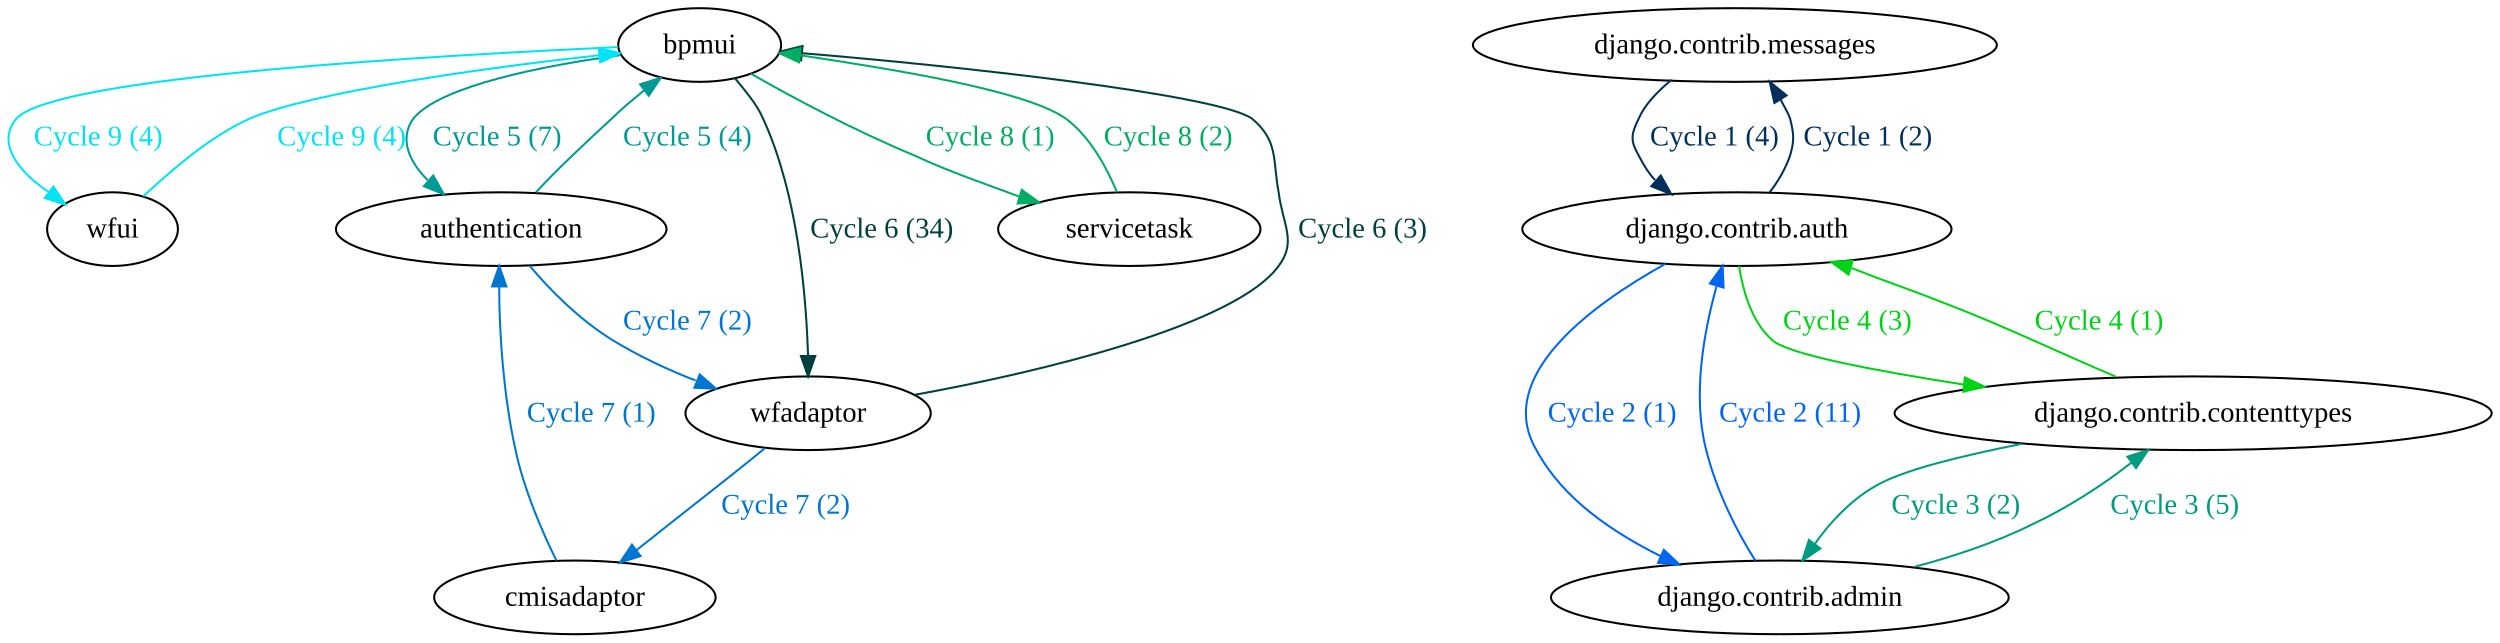
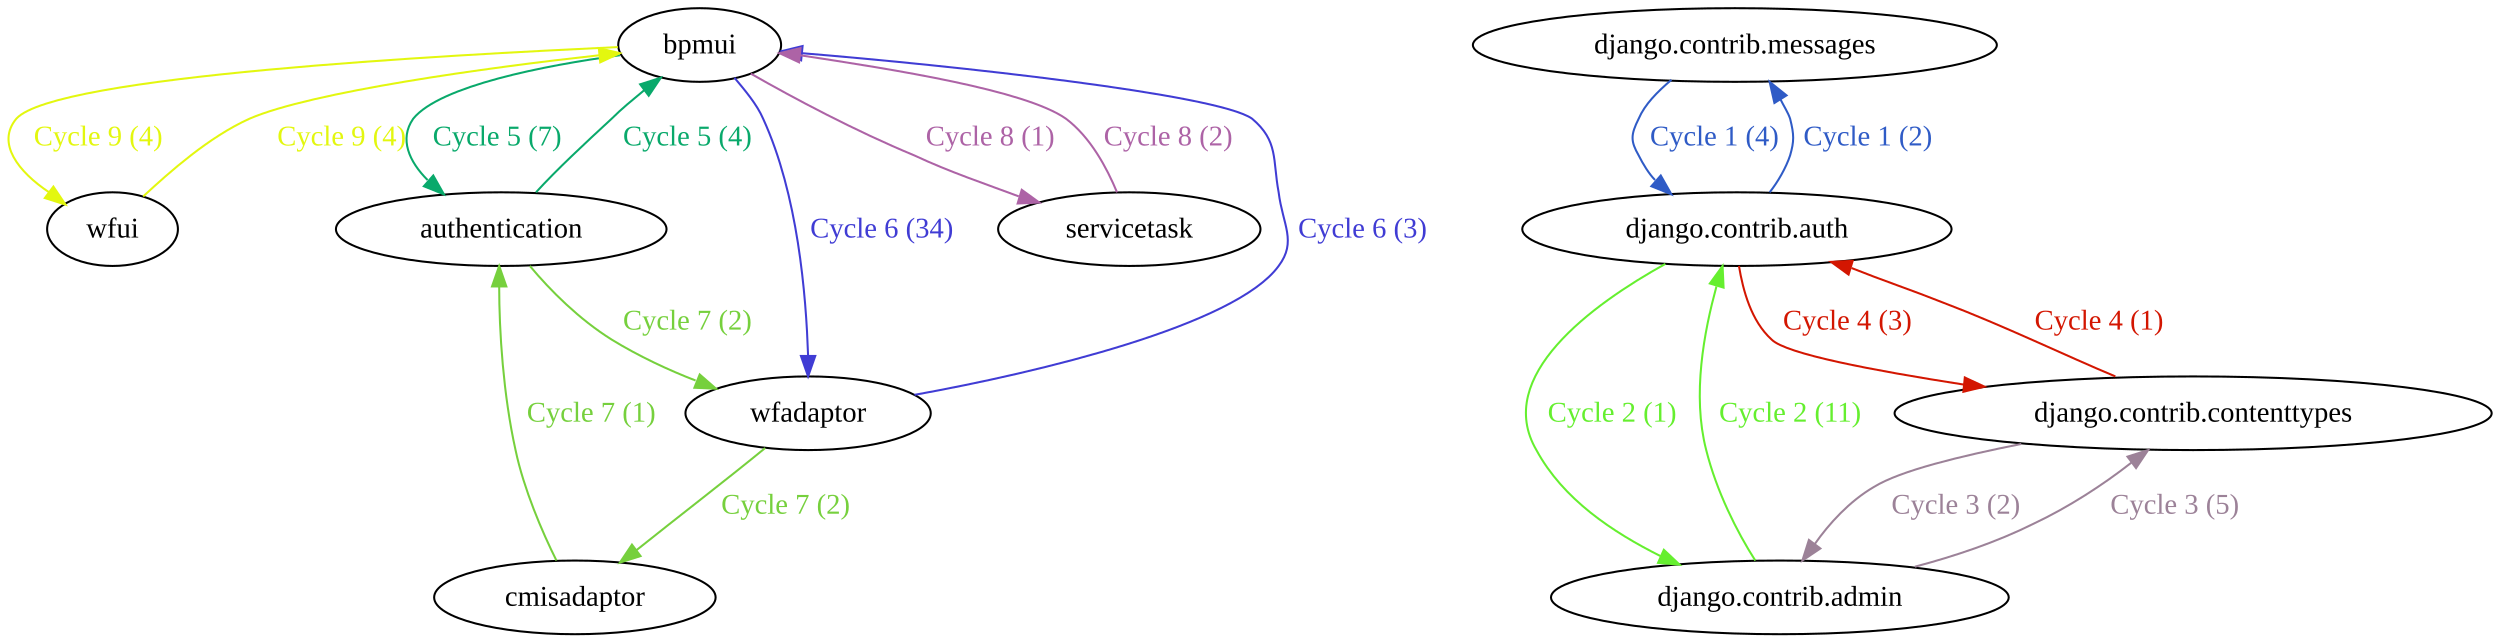
<svg xmlns="http://www.w3.org/2000/svg" width="1222pt" height="314pt" viewBox="0.00 0.00 1222.00 314.00">
  <g id="graph0" class="graph" transform="scale(1 1) rotate(0) translate(4 310)">
    <polygon style="fill:white;stroke:white;" points="-4,4 -4,-310 1218,-310 1218,4 -4,4" />
    <g id="node1" class="node">
      <ellipse style="fill:none;stroke:black;" cx="338" cy="-288" rx="39.806" ry="18" />
      <text text-anchor="middle" x="338" y="-283.9" style="font-family:Times New Roman;font-size:14.00;">bpmui</text>
    </g>
    <g id="node2" class="node">
      <ellipse style="fill:none;stroke:black;" cx="51" cy="-198" rx="31.965" ry="18" />
      <text text-anchor="middle" x="51" y="-193.9" style="font-family:Times New Roman;font-size:14.00;">wfui</text>
    </g>
    <g id="edge8" class="edge">
-       <path style="fill:none;stroke:#00e3f7;" d="M298,-287C214,-283 23,-273 4,-252 -6,-240 5,-226 20,-216" />
-       <polygon style="fill:#00e3f7;stroke:#00e3f7;" points="22.1,-218.8 28,-210 17.9,-213.2 22.1,-218.8" />
-       <text text-anchor="middle" x="44" y="-238.9" style="font-family:Times New Roman;font-size:14.00;fill:#00e3f7;">Cycle 9 (4)</text>
+       <path style="fill:none;stroke:#e3f70f;" d="M298,-287C214,-283 23,-273 4,-252 -6,-240 5,-226 20,-216" />
+       <polygon style="fill:#e3f70f;stroke:#e3f70f;" points="22.1,-218.8 28,-210 17.9,-213.2 22.1,-218.8" />
+       <text text-anchor="middle" x="44" y="-238.9" style="font-family:Times New Roman;font-size:14.00;fill:#e3f70f;">Cycle 9 (4)</text>
    </g>
    <g id="node3" class="node">
      <ellipse style="fill:none;stroke:black;" cx="241" cy="-198" rx="80.802" ry="18" />
      <text text-anchor="middle" x="241" y="-193.9" style="font-family:Times New Roman;font-size:14.00;">authentication</text>
    </g>
    <g id="edge2" class="edge">
-       <path style="fill:none;stroke:#009a96;" d="M299,-283C262,-278 211,-268 198,-252 191,-242 196,-231 205,-222" />
-       <polygon style="fill:#009a96;stroke:#009a96;" points="207.779,-224.219 213,-215 203.169,-218.951 207.779,-224.219" />
-       <text text-anchor="middle" x="239" y="-238.9" style="font-family:Times New Roman;font-size:14.00;fill:#009a96;">Cycle 5 (7)</text>
+       <path style="fill:none;stroke:#09a96b;" d="M299,-283C262,-278 211,-268 198,-252 191,-242 196,-231 205,-222" />
+       <polygon style="fill:#09a96b;stroke:#09a96b;" points="207.779,-224.219 213,-215 203.169,-218.951 207.779,-224.219" />
+       <text text-anchor="middle" x="239" y="-238.9" style="font-family:Times New Roman;font-size:14.00;fill:#09a96b;">Cycle 5 (7)</text>
    </g>
    <g id="node4" class="node">
      <ellipse style="fill:none;stroke:black;" cx="391" cy="-108" rx="59.955" ry="18" />
      <text text-anchor="middle" x="391" y="-103.9" style="font-family:Times New Roman;font-size:14.00;">wfadaptor</text>
    </g>
    <g id="edge4" class="edge">
-       <path style="fill:none;stroke:#00403c;" d="M355,-272C360,-266 366,-259 369,-252 386,-215 390,-166 391,-136" />
-       <polygon style="fill:#00403c;stroke:#00403c;" points="394.5,-136 391,-126 387.5,-136 394.5,-136" />
-       <text text-anchor="middle" x="427" y="-193.9" style="font-family:Times New Roman;font-size:14.00;fill:#00403c;">Cycle 6 (34)</text>
+       <path style="fill:none;stroke:#403cd4;" d="M355,-272C360,-266 366,-259 369,-252 386,-215 390,-166 391,-136" />
+       <polygon style="fill:#403cd4;stroke:#403cd4;" points="394.5,-136 391,-126 387.5,-136 394.5,-136" />
+       <text text-anchor="middle" x="427" y="-193.9" style="font-family:Times New Roman;font-size:14.00;fill:#403cd4;">Cycle 6 (34)</text>
    </g>
    <g id="node9" class="node">
      <ellipse style="fill:none;stroke:black;" cx="548" cy="-198" rx="64.123" ry="18" />
      <text text-anchor="middle" x="548" y="-193.9" style="font-family:Times New Roman;font-size:14.00;">servicetask</text>
    </g>
    <g id="edge6" class="edge">
-       <path style="fill:none;stroke:#00ad63;" d="M363,-274C384,-262 414,-246 443,-234 460,-226 478,-220 494,-214" />
-       <polygon style="fill:#00ad63;stroke:#00ad63;" points="495.427,-217.226 504,-211 493.416,-210.521 495.427,-217.226" />
-       <text text-anchor="middle" x="480" y="-238.9" style="font-family:Times New Roman;font-size:14.00;fill:#00ad63;">Cycle 8 (1)</text>
+       <path style="fill:none;stroke:#ad63a6;" d="M363,-274C384,-262 414,-246 443,-234 460,-226 478,-220 494,-214" />
+       <polygon style="fill:#ad63a6;stroke:#ad63a6;" points="495.427,-217.226 504,-211 493.416,-210.521 495.427,-217.226" />
+       <text text-anchor="middle" x="480" y="-238.9" style="font-family:Times New Roman;font-size:14.00;fill:#ad63a6;">Cycle 8 (1)</text>
    </g>
    <g id="edge10" class="edge">
-       <path style="fill:none;stroke:#00e3f7;" d="M66,-214C79,-226 98,-243 118,-252 148,-265 234,-277 289,-283" />
-       <polygon style="fill:#00e3f7;stroke:#00e3f7;" points="288.701,-286.488 299,-284 289.398,-279.522 288.701,-286.488" />
-       <text text-anchor="middle" x="163" y="-238.9" style="font-family:Times New Roman;font-size:14.00;fill:#00e3f7;">Cycle 9 (4)</text>
+       <path style="fill:none;stroke:#e3f70f;" d="M66,-214C79,-226 98,-243 118,-252 148,-265 234,-277 289,-283" />
+       <polygon style="fill:#e3f70f;stroke:#e3f70f;" points="288.701,-286.488 299,-284 289.398,-279.522 288.701,-286.488" />
+       <text text-anchor="middle" x="163" y="-238.9" style="font-family:Times New Roman;font-size:14.00;fill:#e3f70f;">Cycle 9 (4)</text>
    </g>
    <g id="edge12" class="edge">
-       <path style="fill:none;stroke:#009a96;" d="M258,-216C268,-227 282,-240 295,-252 300,-257 305,-261 311,-266" />
-       <polygon style="fill:#009a96;stroke:#009a96;" points="308.9,-268.8 319,-272 313.1,-263.2 308.9,-268.8" />
-       <text text-anchor="middle" x="332" y="-238.9" style="font-family:Times New Roman;font-size:14.00;fill:#009a96;">Cycle 5 (4)</text>
+       <path style="fill:none;stroke:#09a96b;" d="M258,-216C268,-227 282,-240 295,-252 300,-257 305,-261 311,-266" />
+       <polygon style="fill:#09a96b;stroke:#09a96b;" points="308.9,-268.8 319,-272 313.1,-263.2 308.9,-268.8" />
+       <text text-anchor="middle" x="332" y="-238.9" style="font-family:Times New Roman;font-size:14.00;fill:#09a96b;">Cycle 5 (4)</text>
    </g>
    <g id="edge14" class="edge">
-       <path style="fill:none;stroke:#0076d0;" d="M255,-180C265,-168 279,-154 295,-144 308,-136 323,-129 336,-124" />
-       <polygon style="fill:#0076d0;stroke:#0076d0;" points="338.015,-126.964 346,-120 335.415,-120.464 338.015,-126.964" />
-       <text text-anchor="middle" x="332" y="-148.9" style="font-family:Times New Roman;font-size:14.00;fill:#0076d0;">Cycle 7 (2)</text>
+       <path style="fill:none;stroke:#76d03d;" d="M255,-180C265,-168 279,-154 295,-144 308,-136 323,-129 336,-124" />
+       <polygon style="fill:#76d03d;stroke:#76d03d;" points="338.015,-126.964 346,-120 335.415,-120.464 338.015,-126.964" />
+       <text text-anchor="middle" x="332" y="-148.9" style="font-family:Times New Roman;font-size:14.00;fill:#76d03d;">Cycle 7 (2)</text>
    </g>
    <g id="edge16" class="edge">
-       <path style="fill:none;stroke:#00403c;" d="M443,-117C504,-128 600,-151 621,-180 630,-192 623,-200 621,-216 618,-232 621,-241 608,-252 591,-264 461,-278 388,-284" />
-       <polygon style="fill:#00403c;stroke:#00403c;" points="387.602,-280.522 378,-285 388.299,-287.488 387.602,-280.522" />
-       <text text-anchor="middle" x="662" y="-193.9" style="font-family:Times New Roman;font-size:14.00;fill:#00403c;">Cycle 6 (3)</text>
+       <path style="fill:none;stroke:#403cd4;" d="M443,-117C504,-128 600,-151 621,-180 630,-192 623,-200 621,-216 618,-232 621,-241 608,-252 591,-264 461,-278 388,-284" />
+       <polygon style="fill:#403cd4;stroke:#403cd4;" points="387.602,-280.522 378,-285 388.299,-287.488 387.602,-280.522" />
+       <text text-anchor="middle" x="662" y="-193.9" style="font-family:Times New Roman;font-size:14.00;fill:#403cd4;">Cycle 6 (3)</text>
    </g>
    <g id="node7" class="node">
      <ellipse style="fill:none;stroke:black;" cx="277" cy="-18" rx="68.793" ry="18" />
      <text text-anchor="middle" x="277" y="-13.9" style="font-family:Times New Roman;font-size:14.00;">cmisadaptor</text>
    </g>
    <g id="edge18" class="edge">
-       <path style="fill:none;stroke:#0076d0;" d="M370,-91C353,-77 327,-57 307,-41" />
-       <polygon style="fill:#0076d0;stroke:#0076d0;" points="309.1,-38.2 299,-35 304.9,-43.8 309.1,-38.2" />
-       <text text-anchor="middle" x="380" y="-58.9" style="font-family:Times New Roman;font-size:14.00;fill:#0076d0;">Cycle 7 (2)</text>
+       <path style="fill:none;stroke:#76d03d;" d="M370,-91C353,-77 327,-57 307,-41" />
+       <polygon style="fill:#76d03d;stroke:#76d03d;" points="309.1,-38.2 299,-35 304.9,-43.8 309.1,-38.2" />
+       <text text-anchor="middle" x="380" y="-58.9" style="font-family:Times New Roman;font-size:14.00;fill:#76d03d;">Cycle 7 (2)</text>
    </g>
    <g id="node5" class="node">
      <ellipse style="fill:none;stroke:black;" cx="844" cy="-288" rx="128.053" ry="18" />
      <text text-anchor="middle" x="844" y="-283.9" style="font-family:Times New Roman;font-size:14.00;">django.contrib.messages</text>
    </g>
    <g id="node10" class="node">
      <ellipse style="fill:none;stroke:black;" cx="845" cy="-198" rx="104.927" ry="18" />
      <text text-anchor="middle" x="845" y="-193.9" style="font-family:Times New Roman;font-size:14.00;">django.contrib.auth</text>
    </g>
    <g id="edge20" class="edge">
-       <path style="fill:none;stroke:#002f5b;" d="M813,-271C806,-265 800,-259 797,-252 793,-244 793,-241 797,-234 799,-230 802,-225 805,-222" />
-       <polygon style="fill:#002f5b;stroke:#002f5b;" points="807.779,-224.219 813,-215 803.169,-218.951 807.779,-224.219" />
-       <text text-anchor="middle" x="834" y="-238.9" style="font-family:Times New Roman;font-size:14.00;fill:#002f5b;">Cycle 1 (4)</text>
+       <path style="fill:none;stroke:#2f5bc6;" d="M813,-271C806,-265 800,-259 797,-252 793,-244 793,-241 797,-234 799,-230 802,-225 805,-222" />
+       <polygon style="fill:#2f5bc6;stroke:#2f5bc6;" points="807.779,-224.219 813,-215 803.169,-218.951 807.779,-224.219" />
+       <text text-anchor="middle" x="834" y="-238.9" style="font-family:Times New Roman;font-size:14.00;fill:#2f5bc6;">Cycle 1 (4)</text>
    </g>
    <g id="node6" class="node">
      <ellipse style="fill:none;stroke:black;" cx="866" cy="-18" rx="111.876" ry="18" />
      <text text-anchor="middle" x="866" y="-13.9" style="font-family:Times New Roman;font-size:14.00;">django.contrib.admin</text>
    </g>
    <g id="node8" class="node">
      <ellipse style="fill:none;stroke:black;" cx="1068" cy="-108" rx="145.925" ry="18" />
      <text text-anchor="middle" x="1068" y="-103.9" style="font-family:Times New Roman;font-size:14.00;">django.contrib.contenttypes</text>
    </g>
    <g id="edge24" class="edge">
-       <path style="fill:none;stroke:#009c82;" d="M932,-33C951,-38 972,-45 990,-54 1007,-62 1024,-73 1038,-84" />
-       <polygon style="fill:#009c82;stroke:#009c82;" points="1035.9,-86.8 1046,-90 1040.1,-81.2 1035.9,-86.8" />
-       <text text-anchor="middle" x="1059" y="-58.9" style="font-family:Times New Roman;font-size:14.00;fill:#009c82;">Cycle 3 (5)</text>
+       <path style="fill:none;stroke:#9c8298;" d="M932,-33C951,-38 972,-45 990,-54 1007,-62 1024,-73 1038,-84" />
+       <polygon style="fill:#9c8298;stroke:#9c8298;" points="1035.9,-86.8 1046,-90 1040.1,-81.2 1035.9,-86.8" />
+       <text text-anchor="middle" x="1059" y="-58.9" style="font-family:Times New Roman;font-size:14.00;fill:#9c8298;">Cycle 3 (5)</text>
    </g>
    <g id="edge22" class="edge">
-       <path style="fill:none;stroke:#0065ef;" d="M854,-36C845,-50 835,-70 830,-90 823,-117 829,-148 835,-170" />
-       <polygon style="fill:#0065ef;stroke:#0065ef;" points="831.774,-171.427 838,-180 838.479,-169.416 831.774,-171.427" />
-       <text text-anchor="middle" x="871" y="-103.9" style="font-family:Times New Roman;font-size:14.00;fill:#0065ef;">Cycle 2 (11)</text>
+       <path style="fill:none;stroke:#65ef2f;" d="M854,-36C845,-50 835,-70 830,-90 823,-117 829,-148 835,-170" />
+       <polygon style="fill:#65ef2f;stroke:#65ef2f;" points="831.774,-171.427 838,-180 838.479,-169.416 831.774,-171.427" />
+       <text text-anchor="middle" x="871" y="-103.9" style="font-family:Times New Roman;font-size:14.00;fill:#65ef2f;">Cycle 2 (11)</text>
    </g>
    <g id="edge26" class="edge">
-       <path style="fill:none;stroke:#0076d0;" d="M268,-36C261,-50 252,-71 248,-90 242,-117 240,-148 240,-170" />
-       <polygon style="fill:#0076d0;stroke:#0076d0;" points="236.5,-170 240,-180 243.5,-170 236.5,-170" />
-       <text text-anchor="middle" x="285" y="-103.9" style="font-family:Times New Roman;font-size:14.00;fill:#0076d0;">Cycle 7 (1)</text>
+       <path style="fill:none;stroke:#76d03d;" d="M268,-36C261,-50 252,-71 248,-90 242,-117 240,-148 240,-170" />
+       <polygon style="fill:#76d03d;stroke:#76d03d;" points="236.5,-170 240,-180 243.5,-170 236.5,-170" />
+       <text text-anchor="middle" x="285" y="-103.9" style="font-family:Times New Roman;font-size:14.00;fill:#76d03d;">Cycle 7 (1)</text>
    </g>
    <g id="edge28" class="edge">
-       <path style="fill:none;stroke:#009c82;" d="M984,-93C954,-87 925,-80 912,-72 900,-65 890,-54 883,-44" />
-       <polygon style="fill:#009c82;stroke:#009c82;" points="885.8,-41.9 877,-36 880.2,-46.1 885.8,-41.9" />
-       <text text-anchor="middle" x="952" y="-58.9" style="font-family:Times New Roman;font-size:14.00;fill:#009c82;">Cycle 3 (2)</text>
+       <path style="fill:none;stroke:#9c8298;" d="M984,-93C954,-87 925,-80 912,-72 900,-65 890,-54 883,-44" />
+       <polygon style="fill:#9c8298;stroke:#9c8298;" points="885.8,-41.9 877,-36 880.2,-46.1 885.8,-41.9" />
+       <text text-anchor="middle" x="952" y="-58.9" style="font-family:Times New Roman;font-size:14.00;fill:#9c8298;">Cycle 3 (2)</text>
    </g>
    <g id="edge30" class="edge">
-       <path style="fill:none;stroke:#00d316;" d="M1030,-126C1006,-136 975,-151 946,-162 931,-168 916,-173 901,-179" />
-       <polygon style="fill:#00d316;stroke:#00d316;" points="899.573,-175.774 891,-182 901.584,-182.479 899.573,-175.774" />
-       <text text-anchor="middle" x="1022" y="-148.9" style="font-family:Times New Roman;font-size:14.00;fill:#00d316;">Cycle 4 (1)</text>
+       <path style="fill:none;stroke:#d31601;" d="M1030,-126C1006,-136 975,-151 946,-162 931,-168 916,-173 901,-179" />
+       <polygon style="fill:#d31601;stroke:#d31601;" points="899.573,-175.774 891,-182 901.584,-182.479 899.573,-175.774" />
+       <text text-anchor="middle" x="1022" y="-148.9" style="font-family:Times New Roman;font-size:14.00;fill:#d31601;">Cycle 4 (1)</text>
    </g>
    <g id="edge32" class="edge">
-       <path style="fill:none;stroke:#00ad63;" d="M542,-216C537,-228 529,-243 517,-252 497,-266 433,-276 387,-283" />
-       <polygon style="fill:#00ad63;stroke:#00ad63;" points="386.602,-279.522 377,-284 387.299,-286.488 386.602,-279.522" />
-       <text text-anchor="middle" x="567" y="-238.9" style="font-family:Times New Roman;font-size:14.00;fill:#00ad63;">Cycle 8 (2)</text>
+       <path style="fill:none;stroke:#ad63a6;" d="M542,-216C537,-228 529,-243 517,-252 497,-266 433,-276 387,-283" />
+       <polygon style="fill:#ad63a6;stroke:#ad63a6;" points="386.602,-279.522 377,-284 387.299,-286.488 386.602,-279.522" />
+       <text text-anchor="middle" x="567" y="-238.9" style="font-family:Times New Roman;font-size:14.00;fill:#ad63a6;">Cycle 8 (2)</text>
    </g>
    <g id="edge34" class="edge">
-       <path style="fill:none;stroke:#002f5b;" d="M861,-216C865,-221 869,-228 871,-234 873,-241 873,-244 871,-252 870,-255 868,-258 866,-262" />
-       <polygon style="fill:#002f5b;stroke:#002f5b;" points="863.332,-259.665 861,-270 869.268,-263.375 863.332,-259.665" />
-       <text text-anchor="middle" x="909" y="-238.9" style="font-family:Times New Roman;font-size:14.00;fill:#002f5b;">Cycle 1 (2)</text>
+       <path style="fill:none;stroke:#2f5bc6;" d="M861,-216C865,-221 869,-228 871,-234 873,-241 873,-244 871,-252 870,-255 868,-258 866,-262" />
+       <polygon style="fill:#2f5bc6;stroke:#2f5bc6;" points="863.332,-259.665 861,-270 869.268,-263.375 863.332,-259.665" />
+       <text text-anchor="middle" x="909" y="-238.9" style="font-family:Times New Roman;font-size:14.00;fill:#2f5bc6;">Cycle 1 (2)</text>
    </g>
    <g id="edge36" class="edge">
-       <path style="fill:none;stroke:#0065ef;" d="M810,-181C774,-161 726,-126 747,-90 760,-66 784,-50 808,-38" />
-       <polygon style="fill:#0065ef;stroke:#0065ef;" points="809.283,-41.26 817,-34 806.44,-34.863 809.283,-41.26" />
-       <text text-anchor="middle" x="784" y="-103.9" style="font-family:Times New Roman;font-size:14.00;fill:#0065ef;">Cycle 2 (1)</text>
+       <path style="fill:none;stroke:#65ef2f;" d="M810,-181C774,-161 726,-126 747,-90 760,-66 784,-50 808,-38" />
+       <polygon style="fill:#65ef2f;stroke:#65ef2f;" points="809.283,-41.26 817,-34 806.44,-34.863 809.283,-41.26" />
+       <text text-anchor="middle" x="784" y="-103.9" style="font-family:Times New Roman;font-size:14.00;fill:#65ef2f;">Cycle 2 (1)</text>
    </g>
    <g id="edge38" class="edge">
-       <path style="fill:none;stroke:#00d316;" d="M846,-180C848,-168 852,-153 862,-144 869,-137 911,-129 956,-122" />
-       <polygon style="fill:#00d316;stroke:#00d316;" points="956.398,-125.478 966,-121 955.701,-118.512 956.398,-125.478" />
-       <text text-anchor="middle" x="899" y="-148.9" style="font-family:Times New Roman;font-size:14.00;fill:#00d316;">Cycle 4 (3)</text>
+       <path style="fill:none;stroke:#d31601;" d="M846,-180C848,-168 852,-153 862,-144 869,-137 911,-129 956,-122" />
+       <polygon style="fill:#d31601;stroke:#d31601;" points="956.398,-125.478 966,-121 955.701,-118.512 956.398,-125.478" />
+       <text text-anchor="middle" x="899" y="-148.9" style="font-family:Times New Roman;font-size:14.00;fill:#d31601;">Cycle 4 (3)</text>
    </g>
  </g>
</svg>
